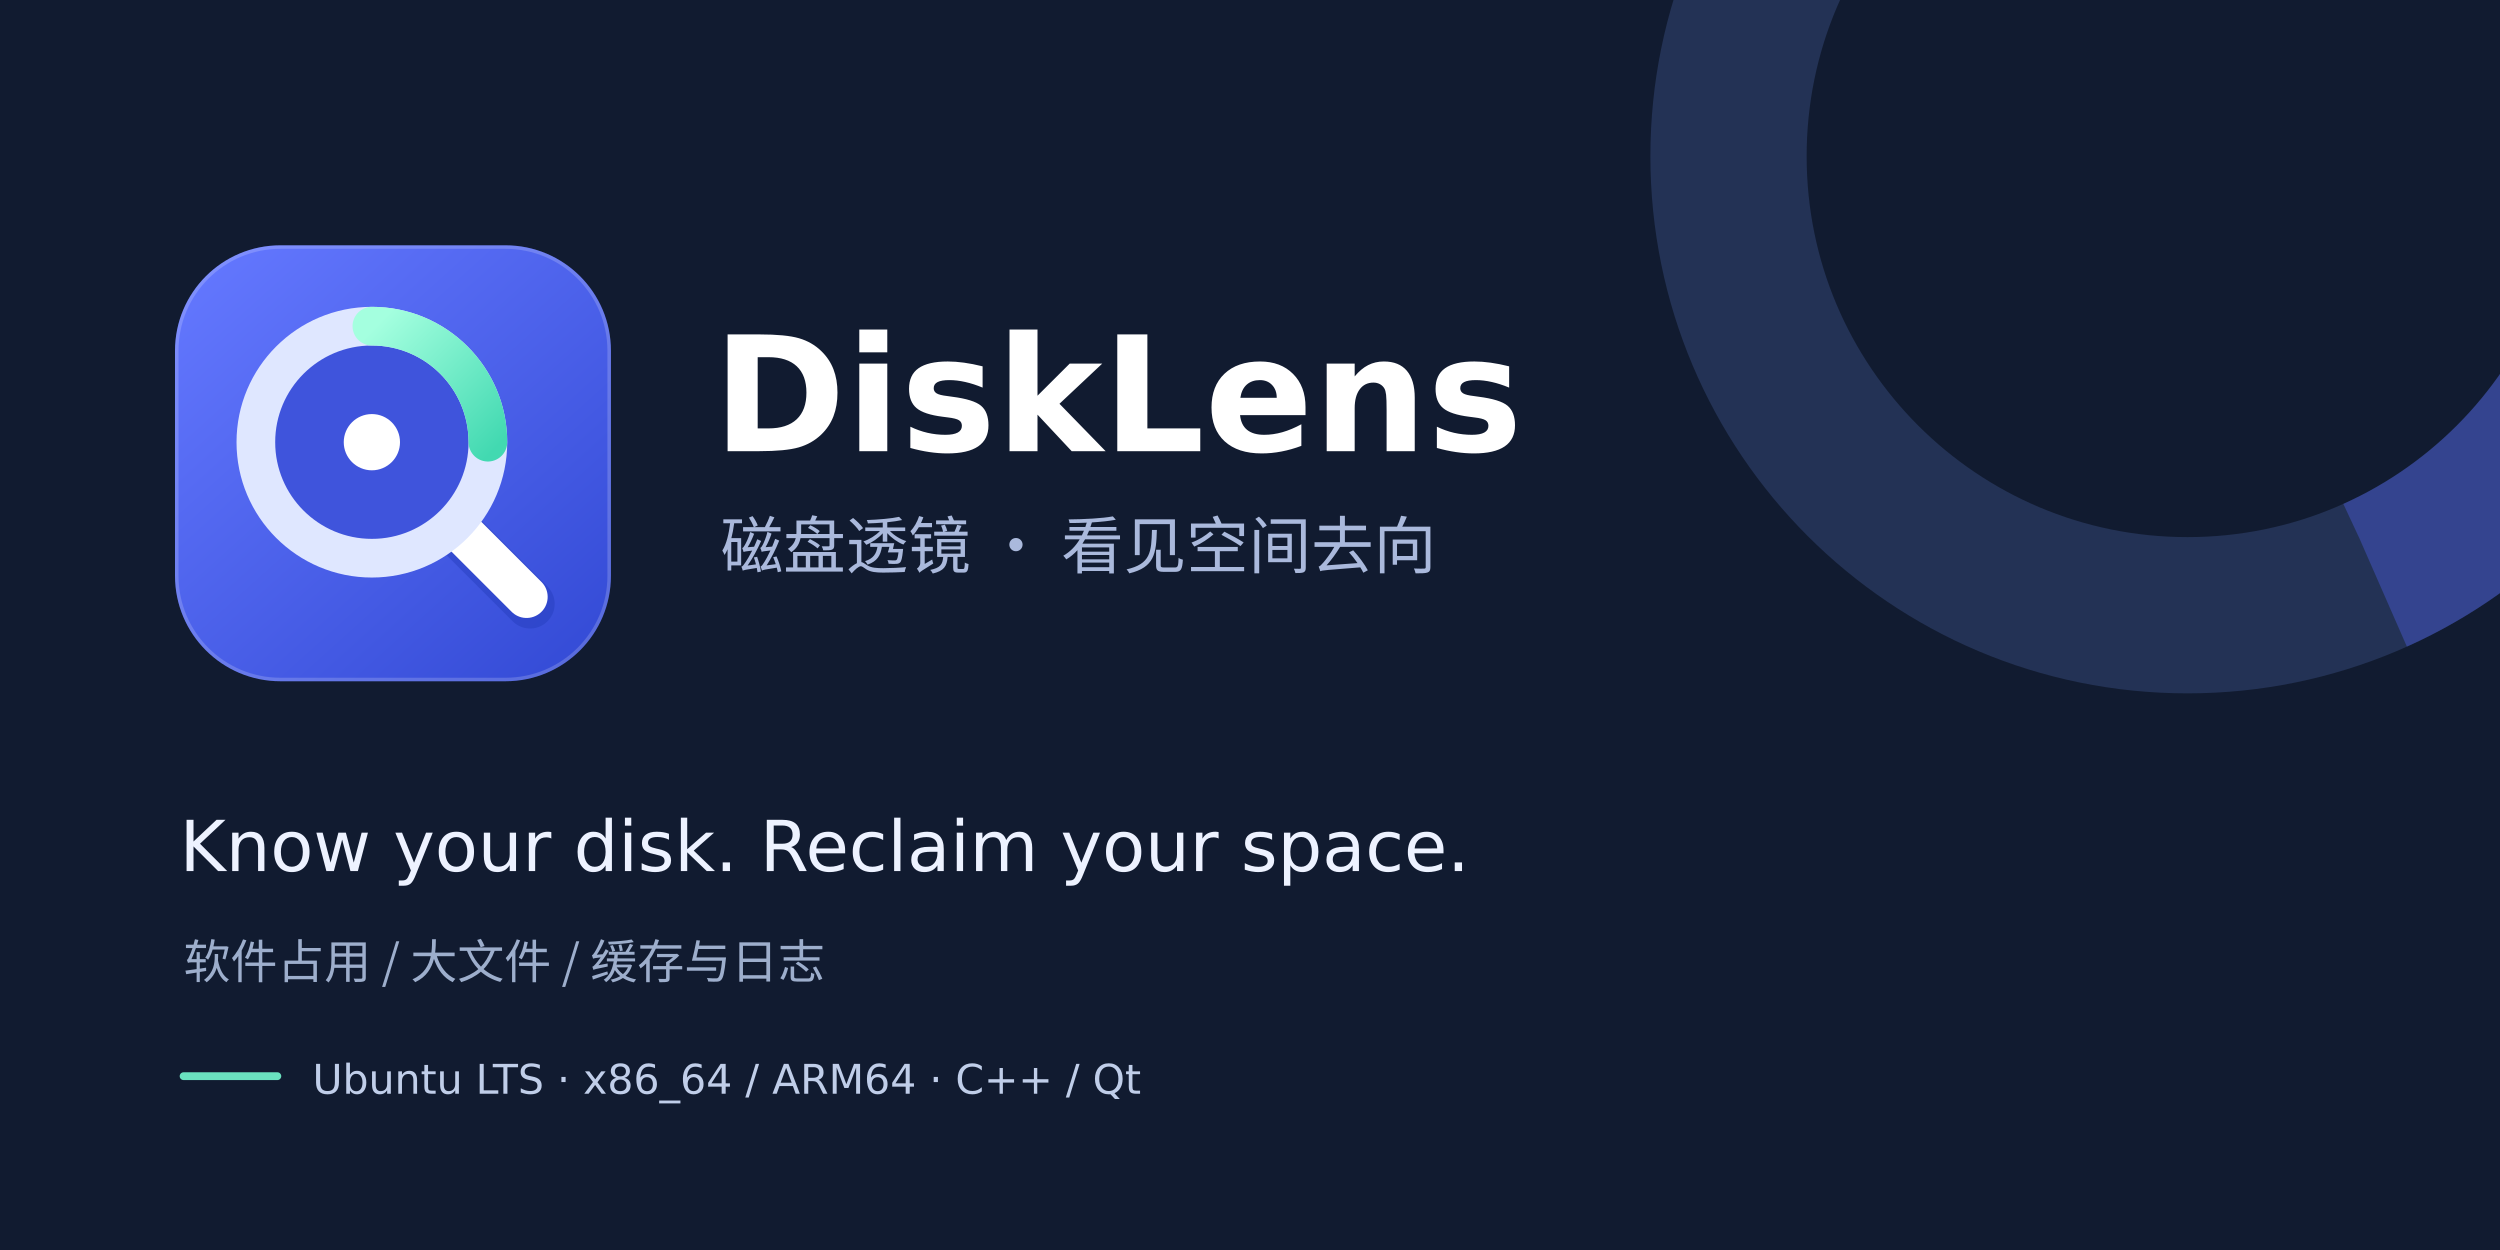
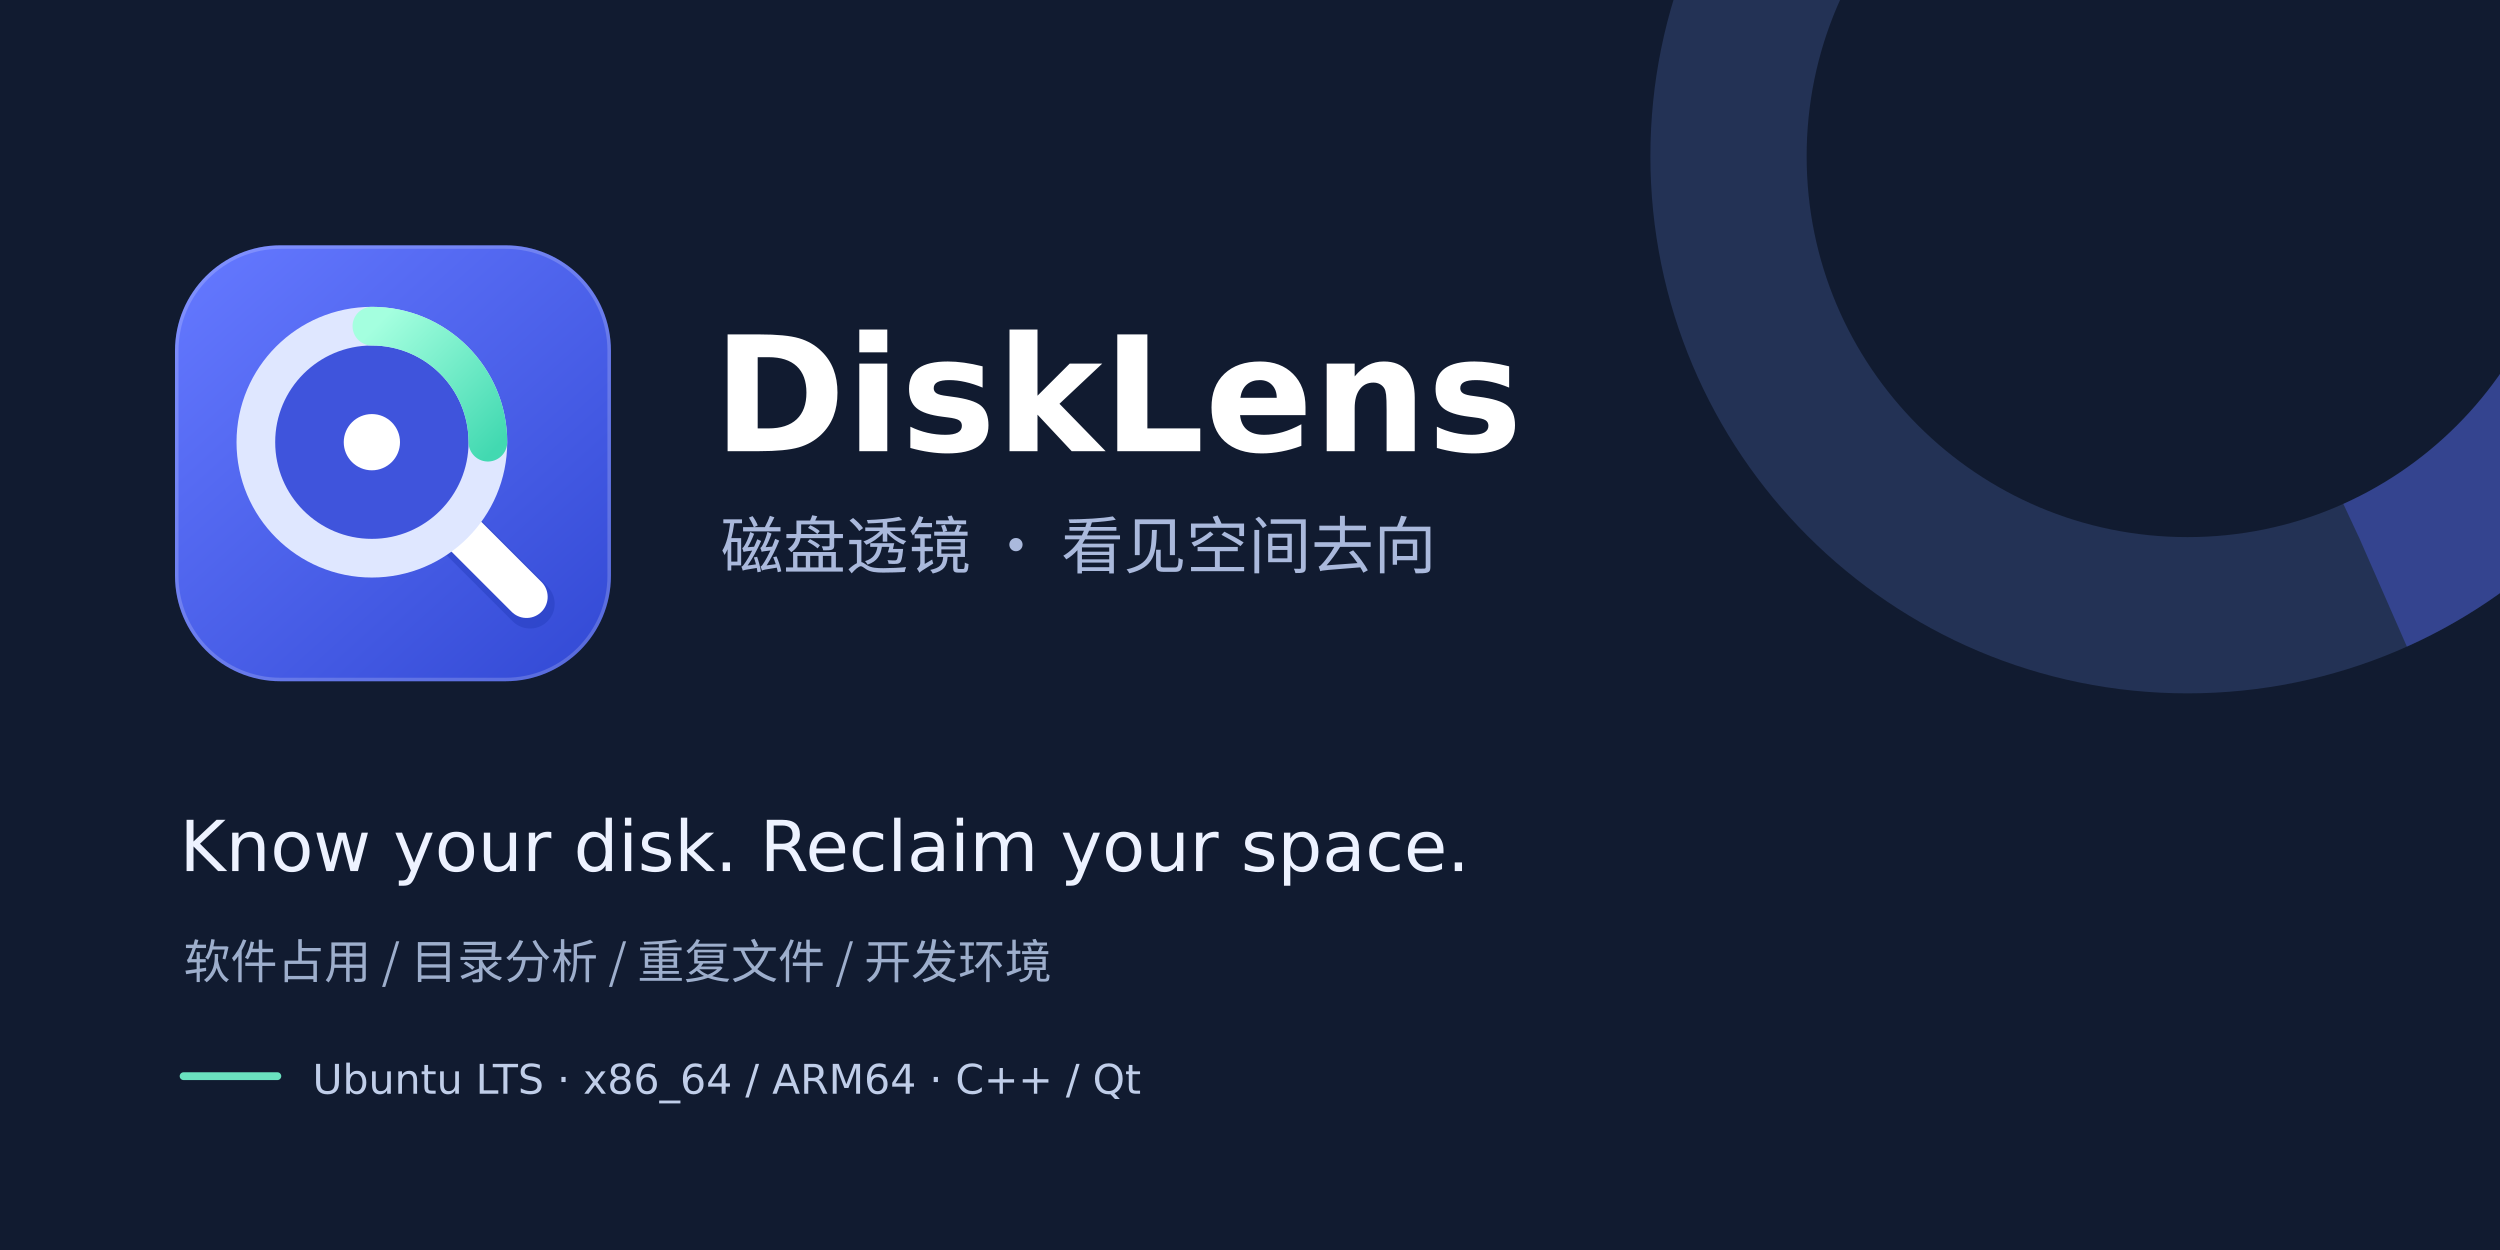
<svg xmlns="http://www.w3.org/2000/svg" width="1280" height="640" viewBox="0 0 1280 640">
  <defs>
    <linearGradient id="tile" x1="8" y1="4" x2="116" y2="124" gradientUnits="userSpaceOnUse">
      <stop offset="0" stop-color="#6478ff" />
      <stop offset="1" stop-color="#344bd6" />
    </linearGradient>
    <linearGradient id="mint" x1="58" y1="26" x2="93" y2="60" gradientUnits="userSpaceOnUse">
      <stop offset="0" stop-color="#a4ffdf" />
      <stop offset="1" stop-color="#42d9b1" />
    </linearGradient>
  </defs>
  <rect width="1280" height="640" fill="#111b30" />
  <circle cx="1120" cy="80" r="235" fill="none" stroke="#233255" stroke-width="80" />
  <circle cx="1120" cy="80" r="235" fill="none" stroke="#4f62ec" stroke-opacity=".38" stroke-width="80" stroke-dasharray="270 1500" />
  <g transform="translate(86 122) scale(1.8)">
    <rect x="2" y="2" width="124" height="124" rx="30" fill="url(#tile)" />
    <rect x="2.5" y="2.5" width="123" height="123" rx="29.5" fill="none" stroke="#ffffff" stroke-opacity=".18" />
    <path d="m83 84 20 20" fill="none" stroke="#243dba" stroke-opacity=".45" stroke-width="14" stroke-linecap="round" />
    <path d="m82 82 20 20" fill="none" stroke="#ffffff" stroke-width="12" stroke-linecap="round" />
    <circle cx="58" cy="58" r="33" fill="#3f54dc" stroke="#dfe7ff" stroke-width="11" />
    <path d="M58 25a33 33 0 0 1 33 33" fill="none" stroke="url(#mint)" stroke-width="11" stroke-linecap="round" />
    <circle cx="58" cy="58" r="8" fill="#ffffff" />
  </g>
  <text x="365" y="231" font-family="DejaVu Sans, sans-serif" font-weight="700" font-size="82" fill="#ffffff">DiskLens</text>
  <text x="369" y="291" font-family="Noto Sans CJK SC, sans-serif" font-size="32" fill="#aab9dc">磁盘透镜 · 看见空间去向</text>
  <text x="92" y="446" font-family="DejaVu Sans, sans-serif" font-size="36" fill="#edf2ff">Know your disk. Reclaim your space.</text>
-   <text x="94" y="501" font-family="Noto Sans CJK SC, sans-serif" font-size="24" fill="#9daecc">软件占用 / 大文件 / 缓存与日志</text>
+   <text x="94" y="501" font-family="Noto Sans CJK SC, sans-serif" font-size="24" fill="#9daecc">软件占用 / 目录分析 / 重复文件 / 开发环境</text>
  <path d="M94 551h48" stroke="#6ae2bf" stroke-width="4" stroke-linecap="round" />
  <text x="160" y="560" font-family="DejaVu Sans, sans-serif" font-size="21" fill="#c0cee9">Ubuntu LTS  ·  x86_64 / ARM64  ·  C++ / Qt</text>
</svg>
